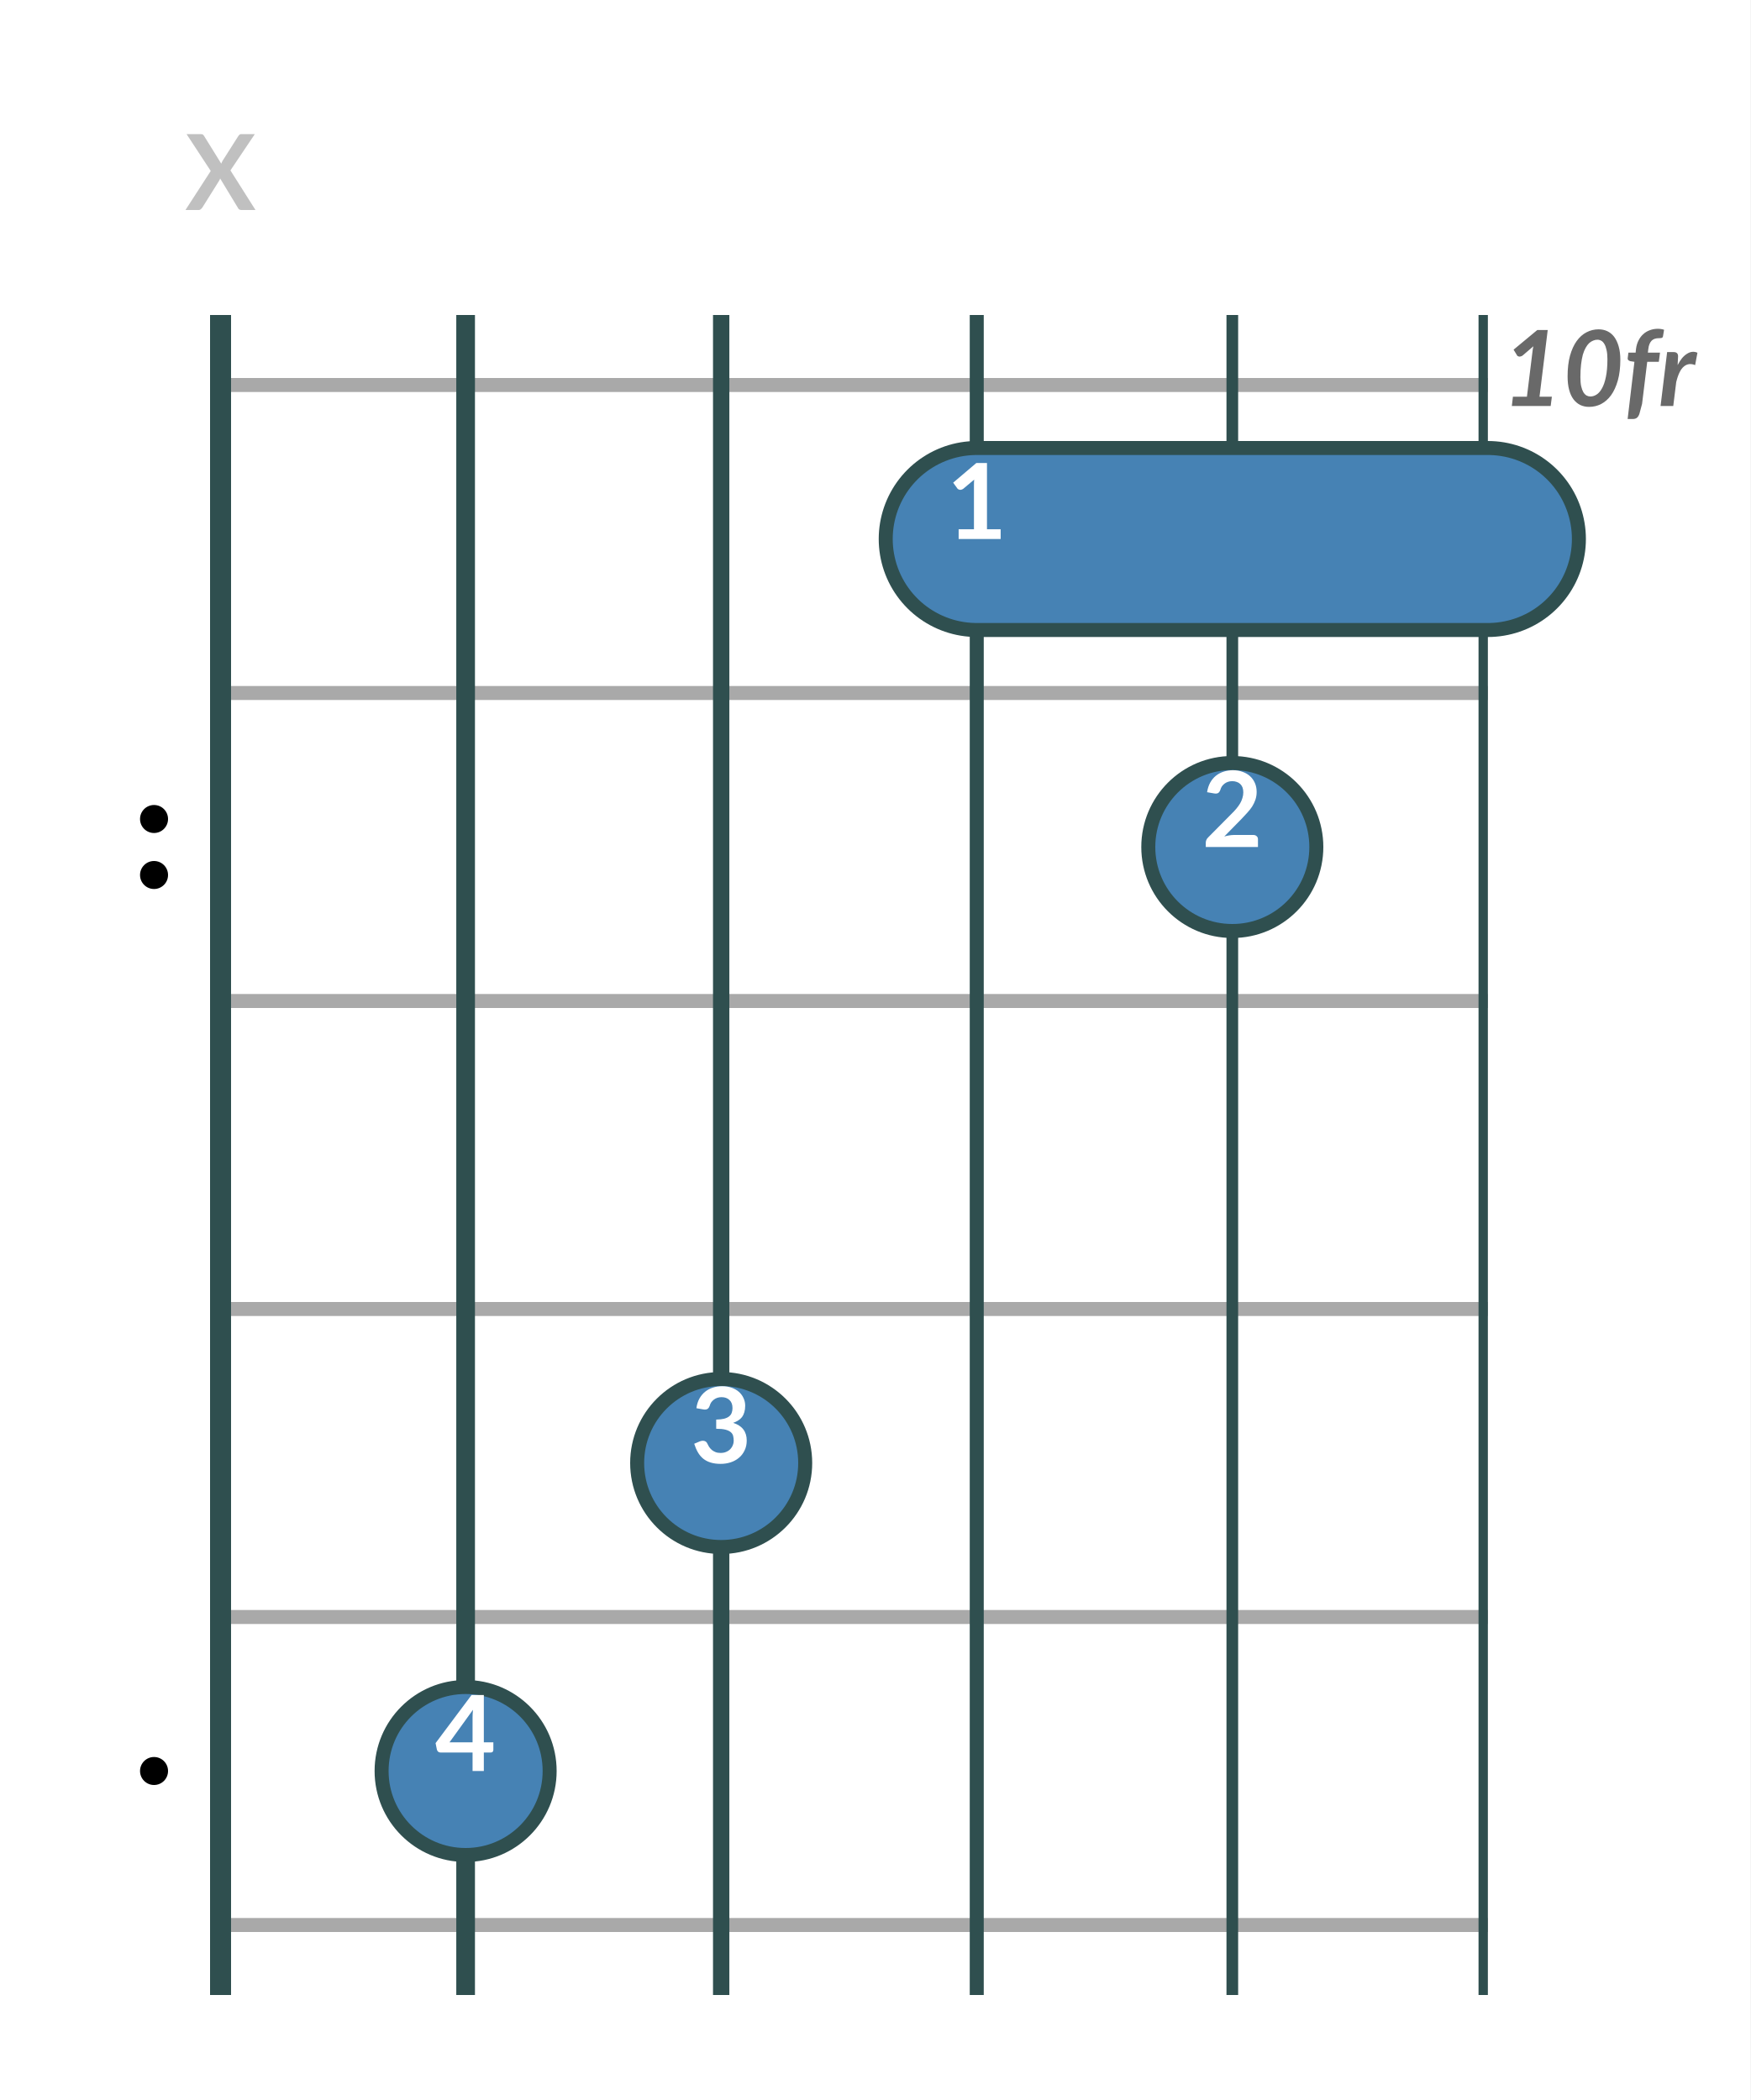
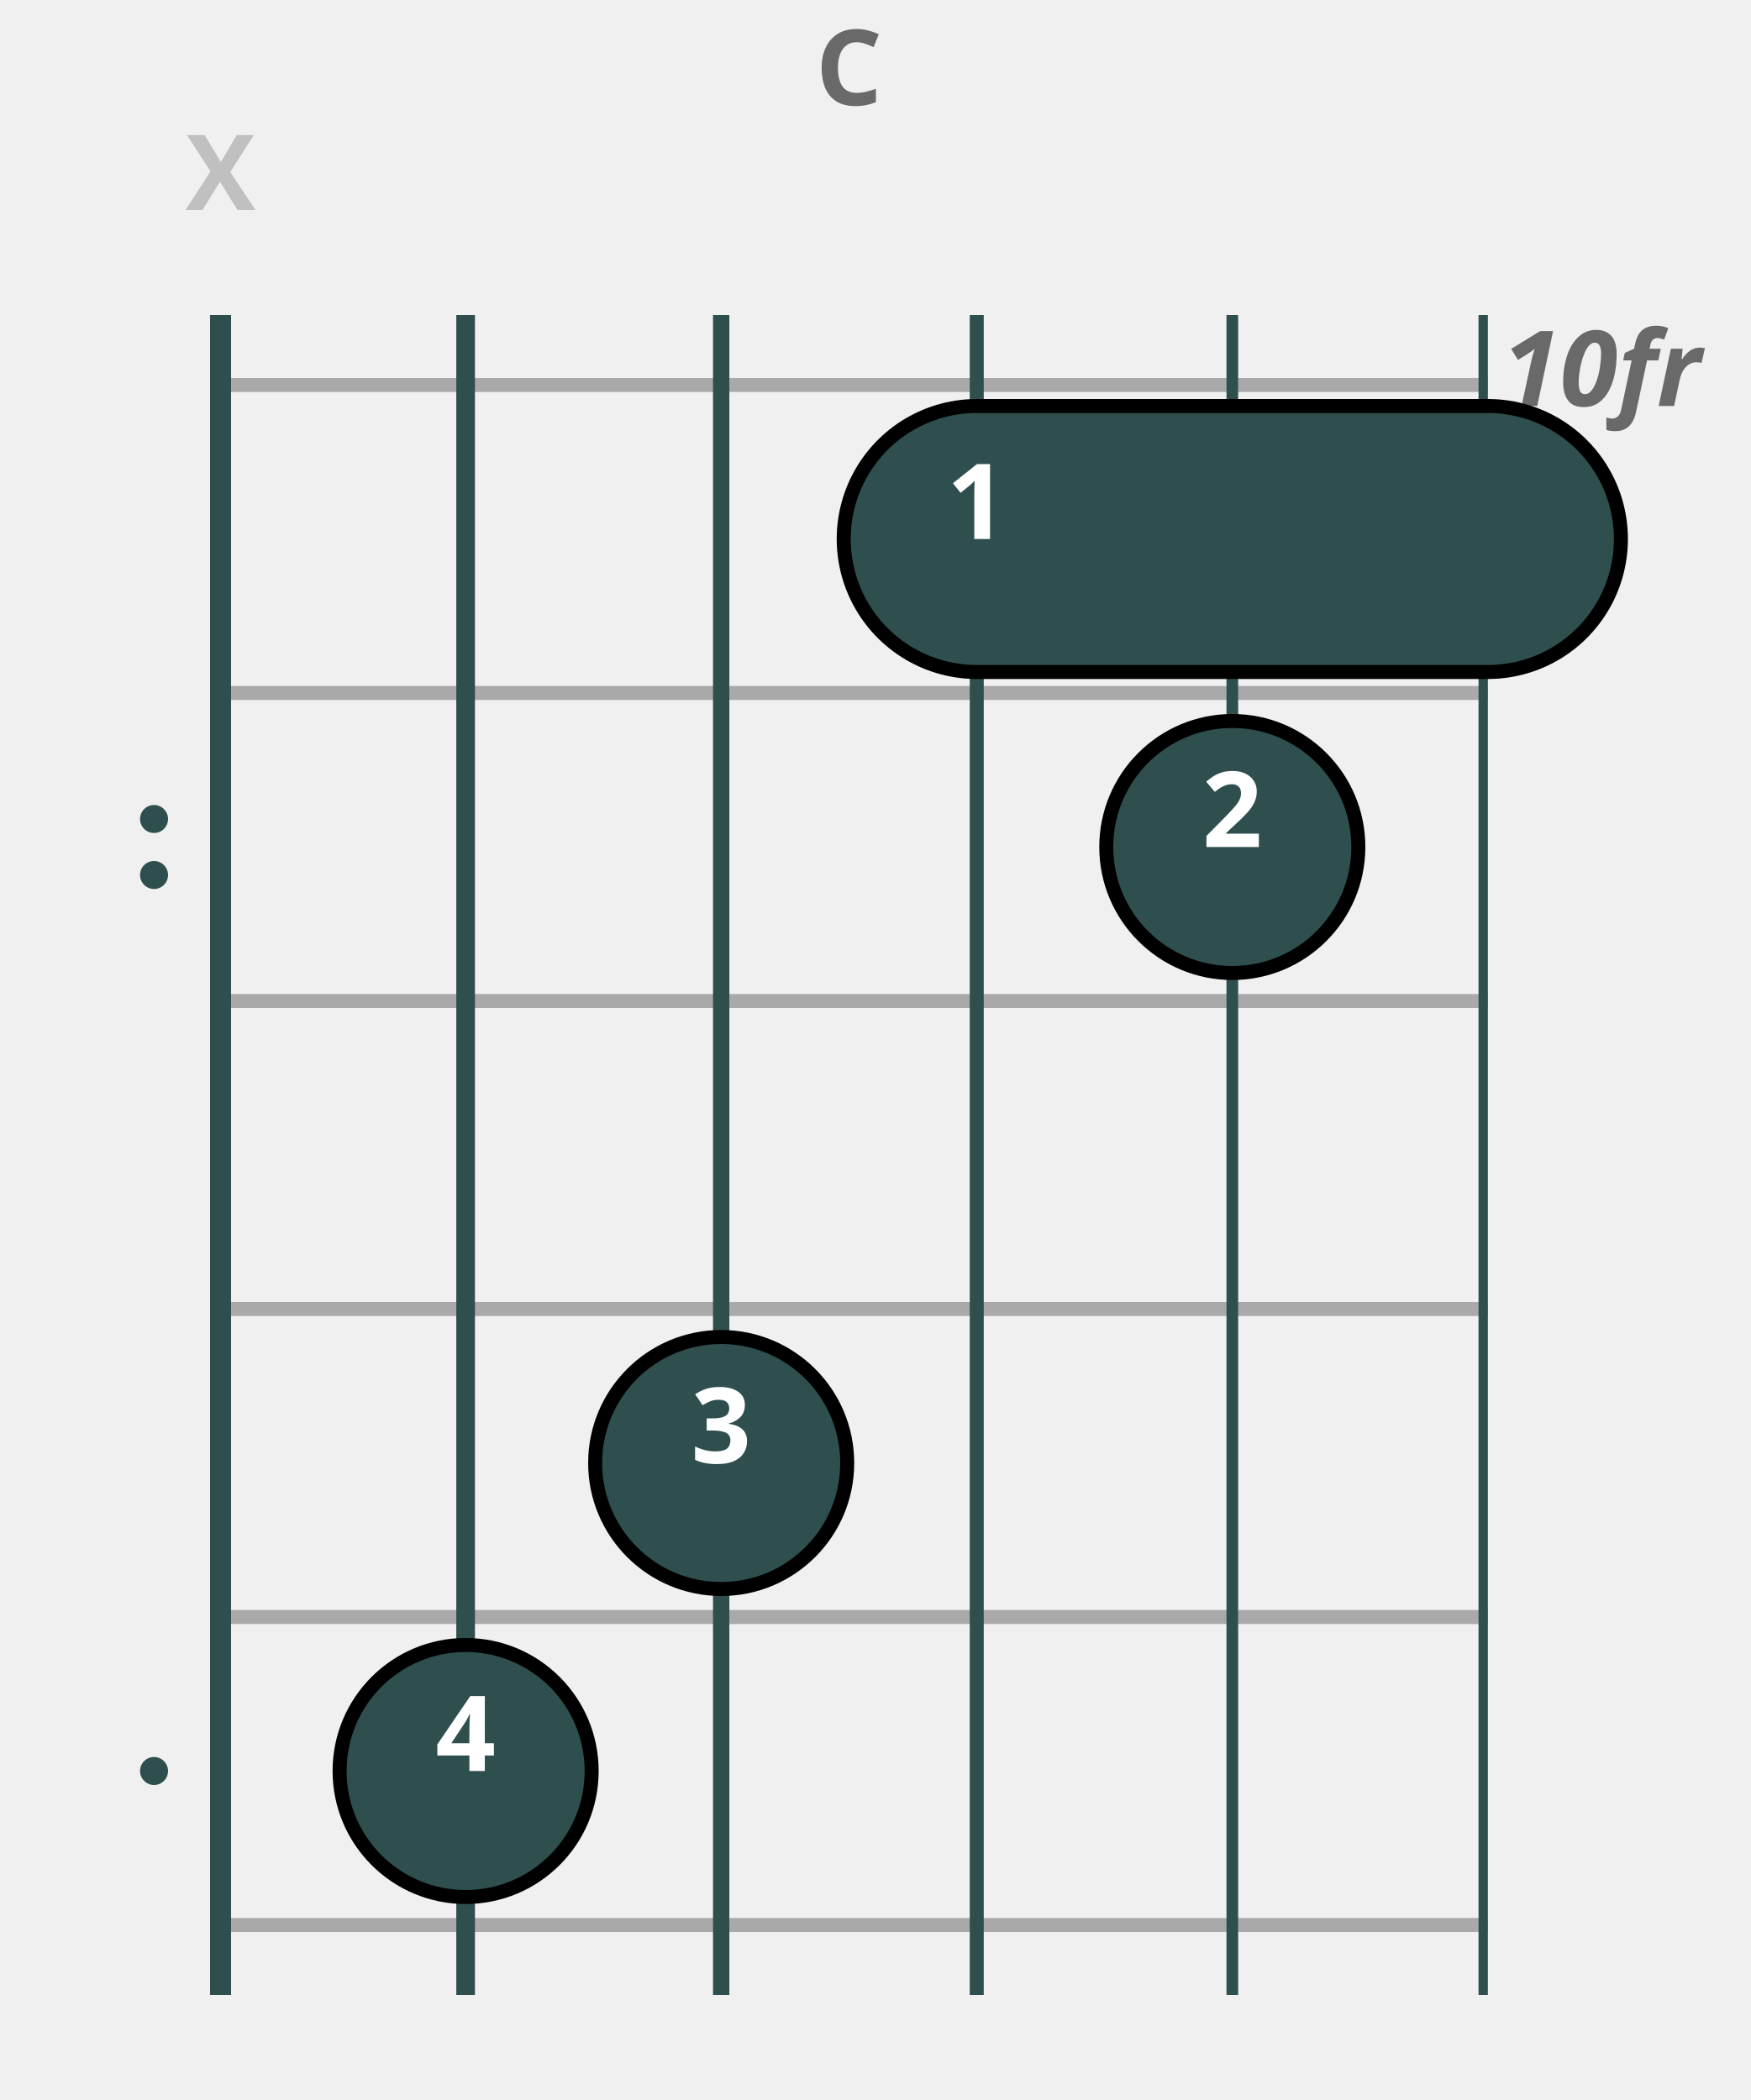
<svg xmlns="http://www.w3.org/2000/svg" baseProfile="full" height="300" version="1.1" width="250">
  <defs />
-   <rect fill="white" height="300" width="250" x="0" y="0" />
  <line stroke="darkgray" stroke-width="2" x1="30" x2="212.5" y1="55.0" y2="55.0" />
  <line stroke="darkgray" stroke-width="2" x1="30" x2="212.5" y1="99.0" y2="99.0" />
  <line stroke="darkgray" stroke-width="2" x1="30" x2="212.5" y1="143.0" y2="143.0" />
  <line stroke="darkgray" stroke-width="2" x1="30" x2="212.5" y1="187.0" y2="187.0" />
  <line stroke="darkgray" stroke-width="2" x1="30" x2="212.5" y1="231.0" y2="231.0" />
  <line stroke="darkgray" stroke-width="2" x1="30" x2="212.5" y1="275.0" y2="275.0" />
-   <circle cx="22" cy="117.0" fill="black" r="2" />
-   <circle cx="22" cy="125.0" fill="black" r="2" />
-   <circle cx="22" cy="253.0" fill="black" r="2" />
-   <text fill="dimgray" font-family="Lato" font-size="15" font-style="italic" font-weight="bold" text-anchor="start" x="214.5" y="58.0">10fr</text>
+   <circle cx="22" cy="117.0" fill="darkslategray" r="2" />
+   <circle cx="22" cy="125.0" fill="darkslategray" r="2" />
+   <circle cx="22" cy="253.0" fill="darkslategray" r="2" />
+   <text fill="dimgray" font-family="Verdana" font-size="15" font-style="italic" font-weight="bold" text-anchor="start" x="214.5" y="58.0">10fr</text>
  <line stroke="darkslategray" stroke-width="3.0" x1="31.5" x2="31.5" y1="45.0" y2="285.0" />
-   <text alignment-baseline="middle" fill="silver" font-family="Lato" font-size="15" font-weight="bold" text-anchor="middle" x="31.5" y="30.0">X</text>
+   <text alignment-baseline="middle" fill="silver" font-family="Verdana" font-size="15" font-weight="bold" text-anchor="middle" x="31.5" y="30.0">X</text>
  <line stroke="darkslategray" stroke-width="2.667" x1="66.5" x2="66.5" y1="45.0" y2="285.0" />
  <line stroke="darkslategray" stroke-width="2.333" x1="103.0" x2="103.0" y1="45.0" y2="285.0" />
  <line stroke="darkslategray" stroke-width="2.0" x1="139.5" x2="139.5" y1="45.0" y2="285.0" />
  <line stroke="darkslategray" stroke-width="1.667" x1="176.0" x2="176.0" y1="45.0" y2="285.0" />
  <line stroke="darkslategray" stroke-width="1.333" x1="211.833" x2="211.833" y1="45.0" y2="285.0" />
-   <line stroke="darkslategray" stroke-linecap="round" stroke-width="28" x1="139.5" x2="212.5" y1="77.0" y2="77.0" />
-   <line stroke="steelblue" stroke-linecap="round" stroke-width="24" x1="139.5" x2="212.5" y1="77.0" y2="77.0" />
-   <text alignment-baseline="central" fill="white" font-family="Lato" font-size="15" font-weight="bold" text-anchor="middle" x="139.5" y="77.0">1</text>
-   <circle cx="66.5" cy="253.0" fill="steelblue" r="12" stroke="darkslategray" stroke-width="2" />
-   <text alignment-baseline="central" fill="white" font-family="Lato" font-size="15" font-weight="bold" text-anchor="middle" x="66.5" y="253.0">4</text>
-   <circle cx="103.0" cy="209.0" fill="steelblue" r="12" stroke="darkslategray" stroke-width="2" />
-   <text alignment-baseline="central" fill="white" font-family="Lato" font-size="15" font-weight="bold" text-anchor="middle" x="103.0" y="209.0">3</text>
-   <circle cx="176.0" cy="121.0" fill="steelblue" r="12" stroke="darkslategray" stroke-width="2" />
-   <text alignment-baseline="central" fill="white" font-family="Lato" font-size="15" font-weight="bold" text-anchor="middle" x="176.0" y="121.0">2</text>
+   <line stroke="black" stroke-linecap="round" stroke-width="40" x1="139.5" x2="212.5" y1="77.0" y2="77.0" />
+   <line stroke="darkslategray" stroke-linecap="round" stroke-width="36" x1="139.5" x2="212.5" y1="77.0" y2="77.0" />
+   <text alignment-baseline="central" fill="white" font-family="Verdana" font-size="15" font-weight="bold" text-anchor="middle" x="139.5" y="77.0">1</text>
+   <circle cx="66.5" cy="253.0" fill="darkslategray" r="18" stroke="black" stroke-width="2" />
+   <text alignment-baseline="central" fill="white" font-family="Verdana" font-size="15" font-weight="bold" text-anchor="middle" x="66.5" y="253.0">4</text>
+   <circle cx="103.0" cy="209.0" fill="darkslategray" r="18" stroke="black" stroke-width="2" />
+   <text alignment-baseline="central" fill="white" font-family="Verdana" font-size="15" font-weight="bold" text-anchor="middle" x="103.0" y="209.0">3</text>
+   <circle cx="176.0" cy="121.0" fill="darkslategray" r="18" stroke="black" stroke-width="2" />
+   <text alignment-baseline="central" fill="white" font-family="Verdana" font-size="15" font-weight="bold" text-anchor="middle" x="176.0" y="121.0">2</text>
+   <text alignment-baseline="central" fill="dimgray" font-family="Verdana" font-size="15" font-weight="bold" text-anchor="middle" x="121.25" y="15.0">C</text>
</svg>
